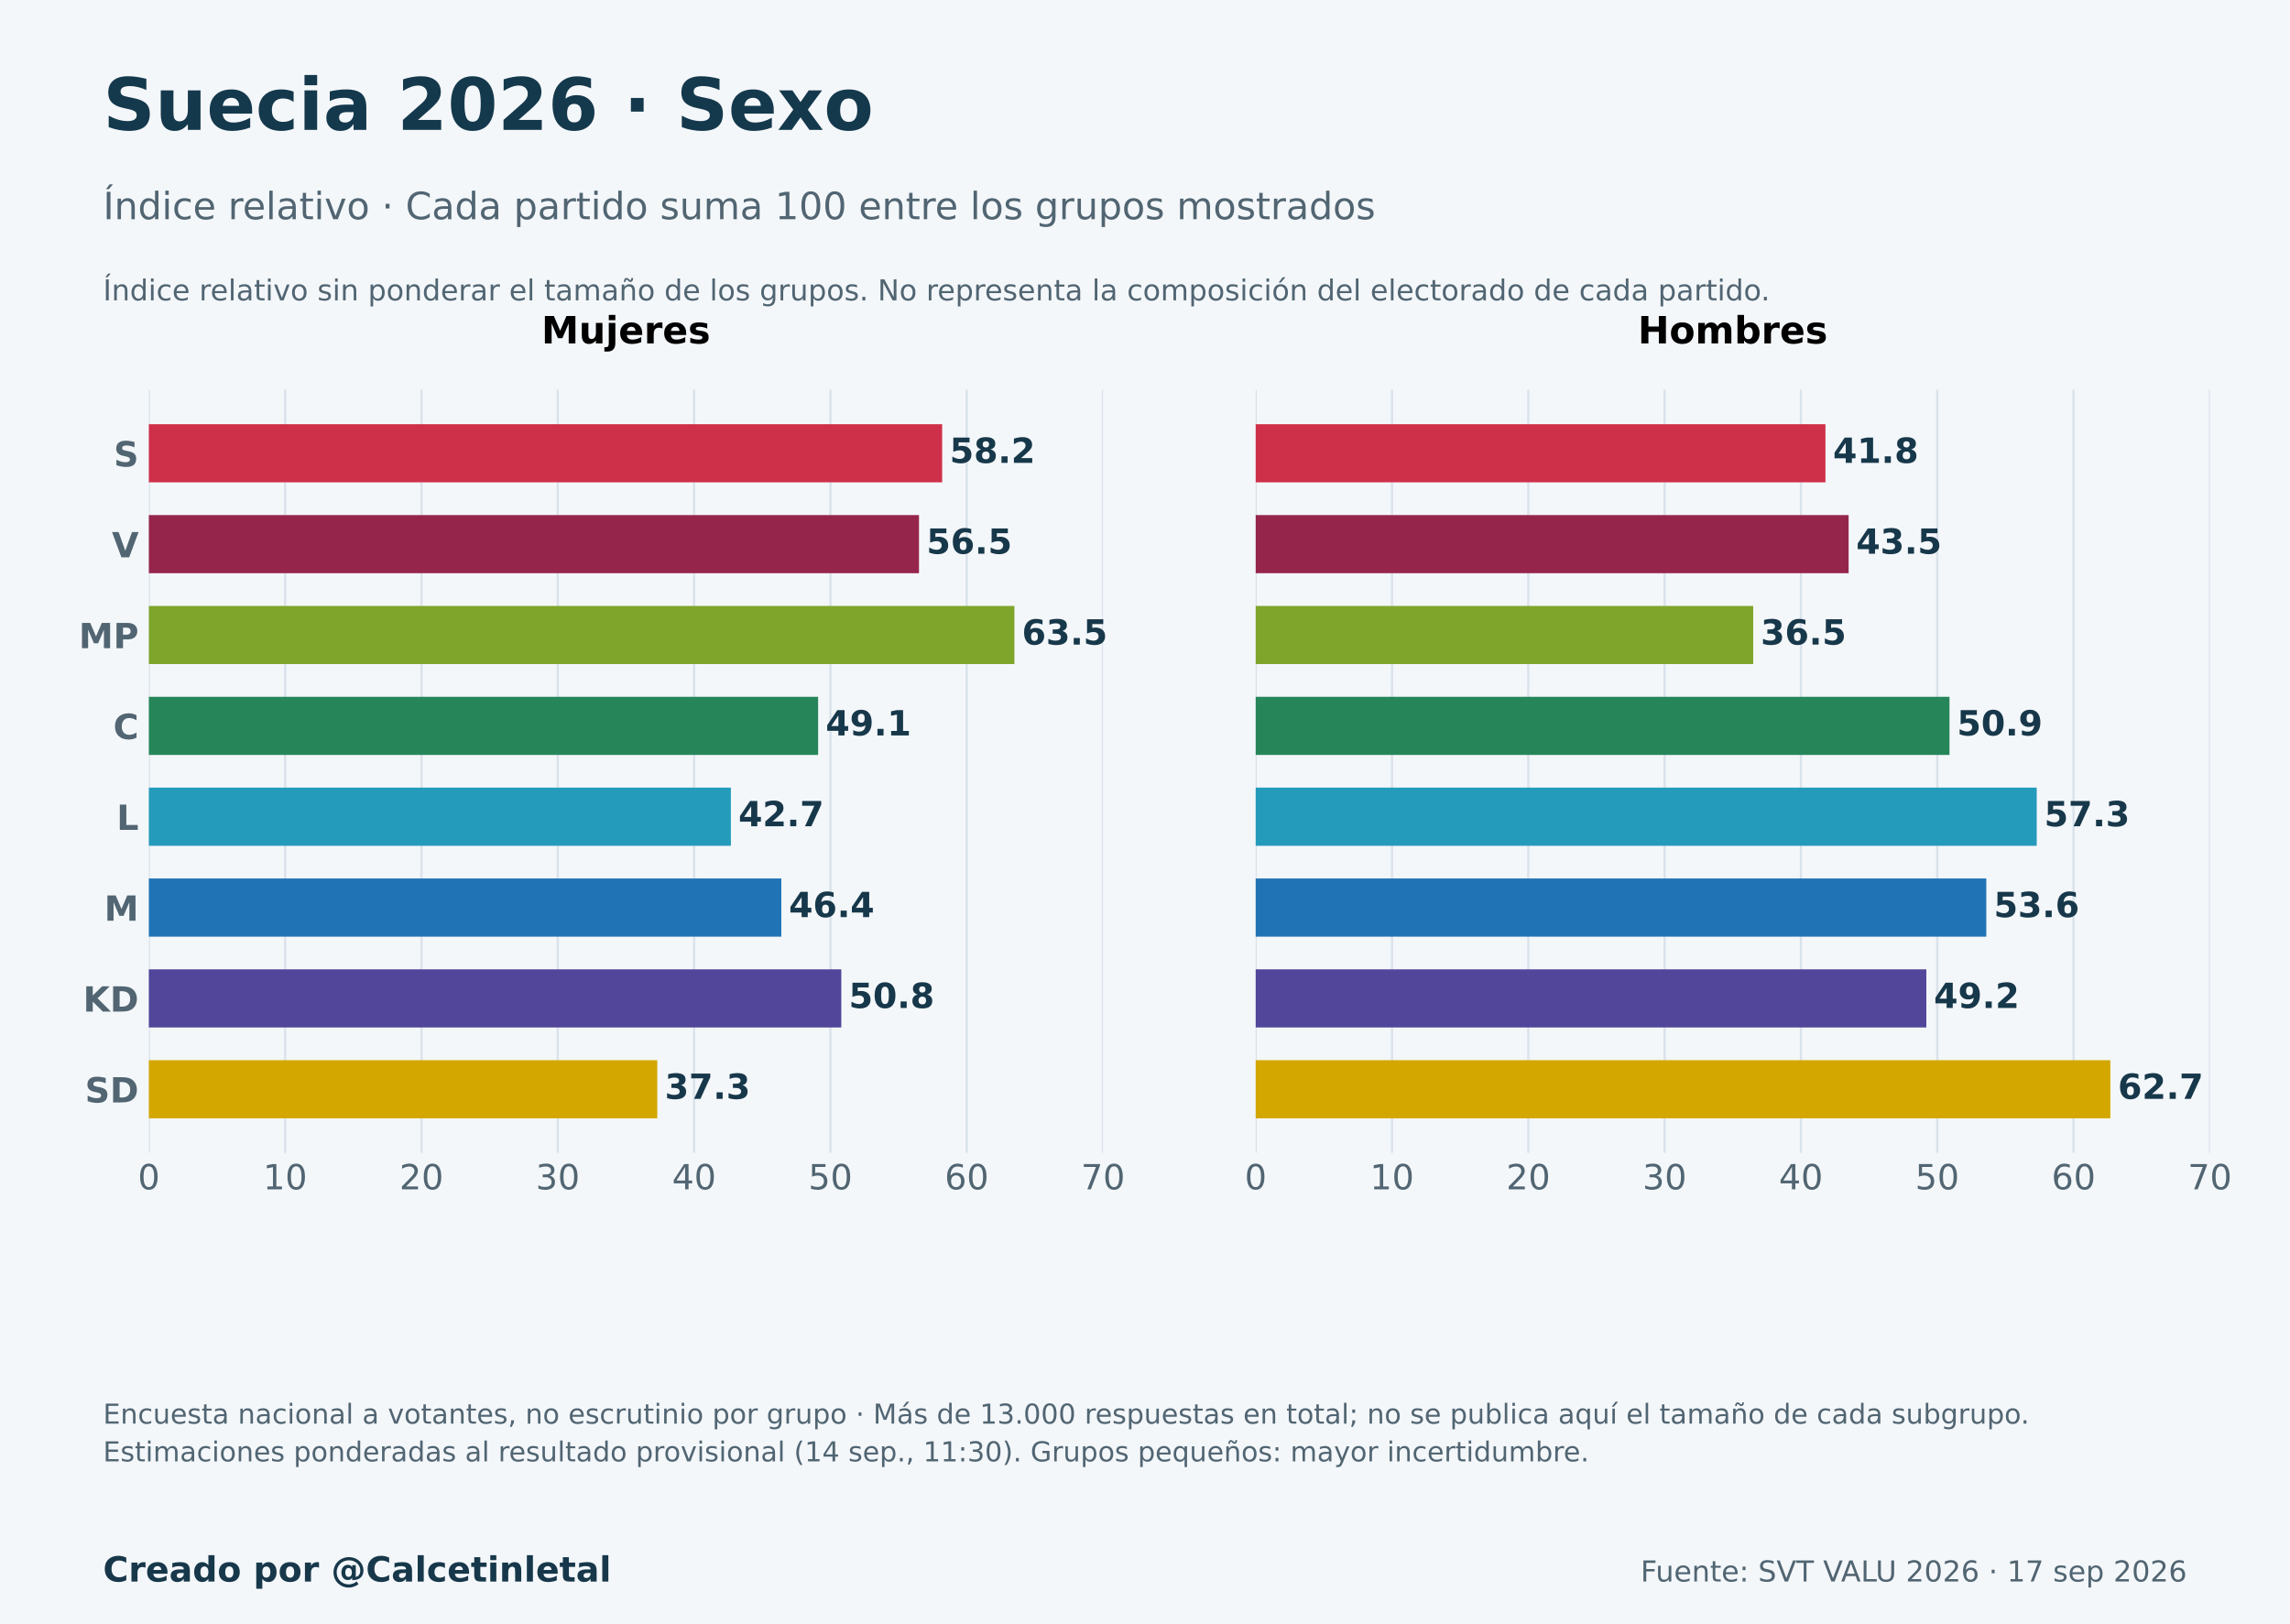
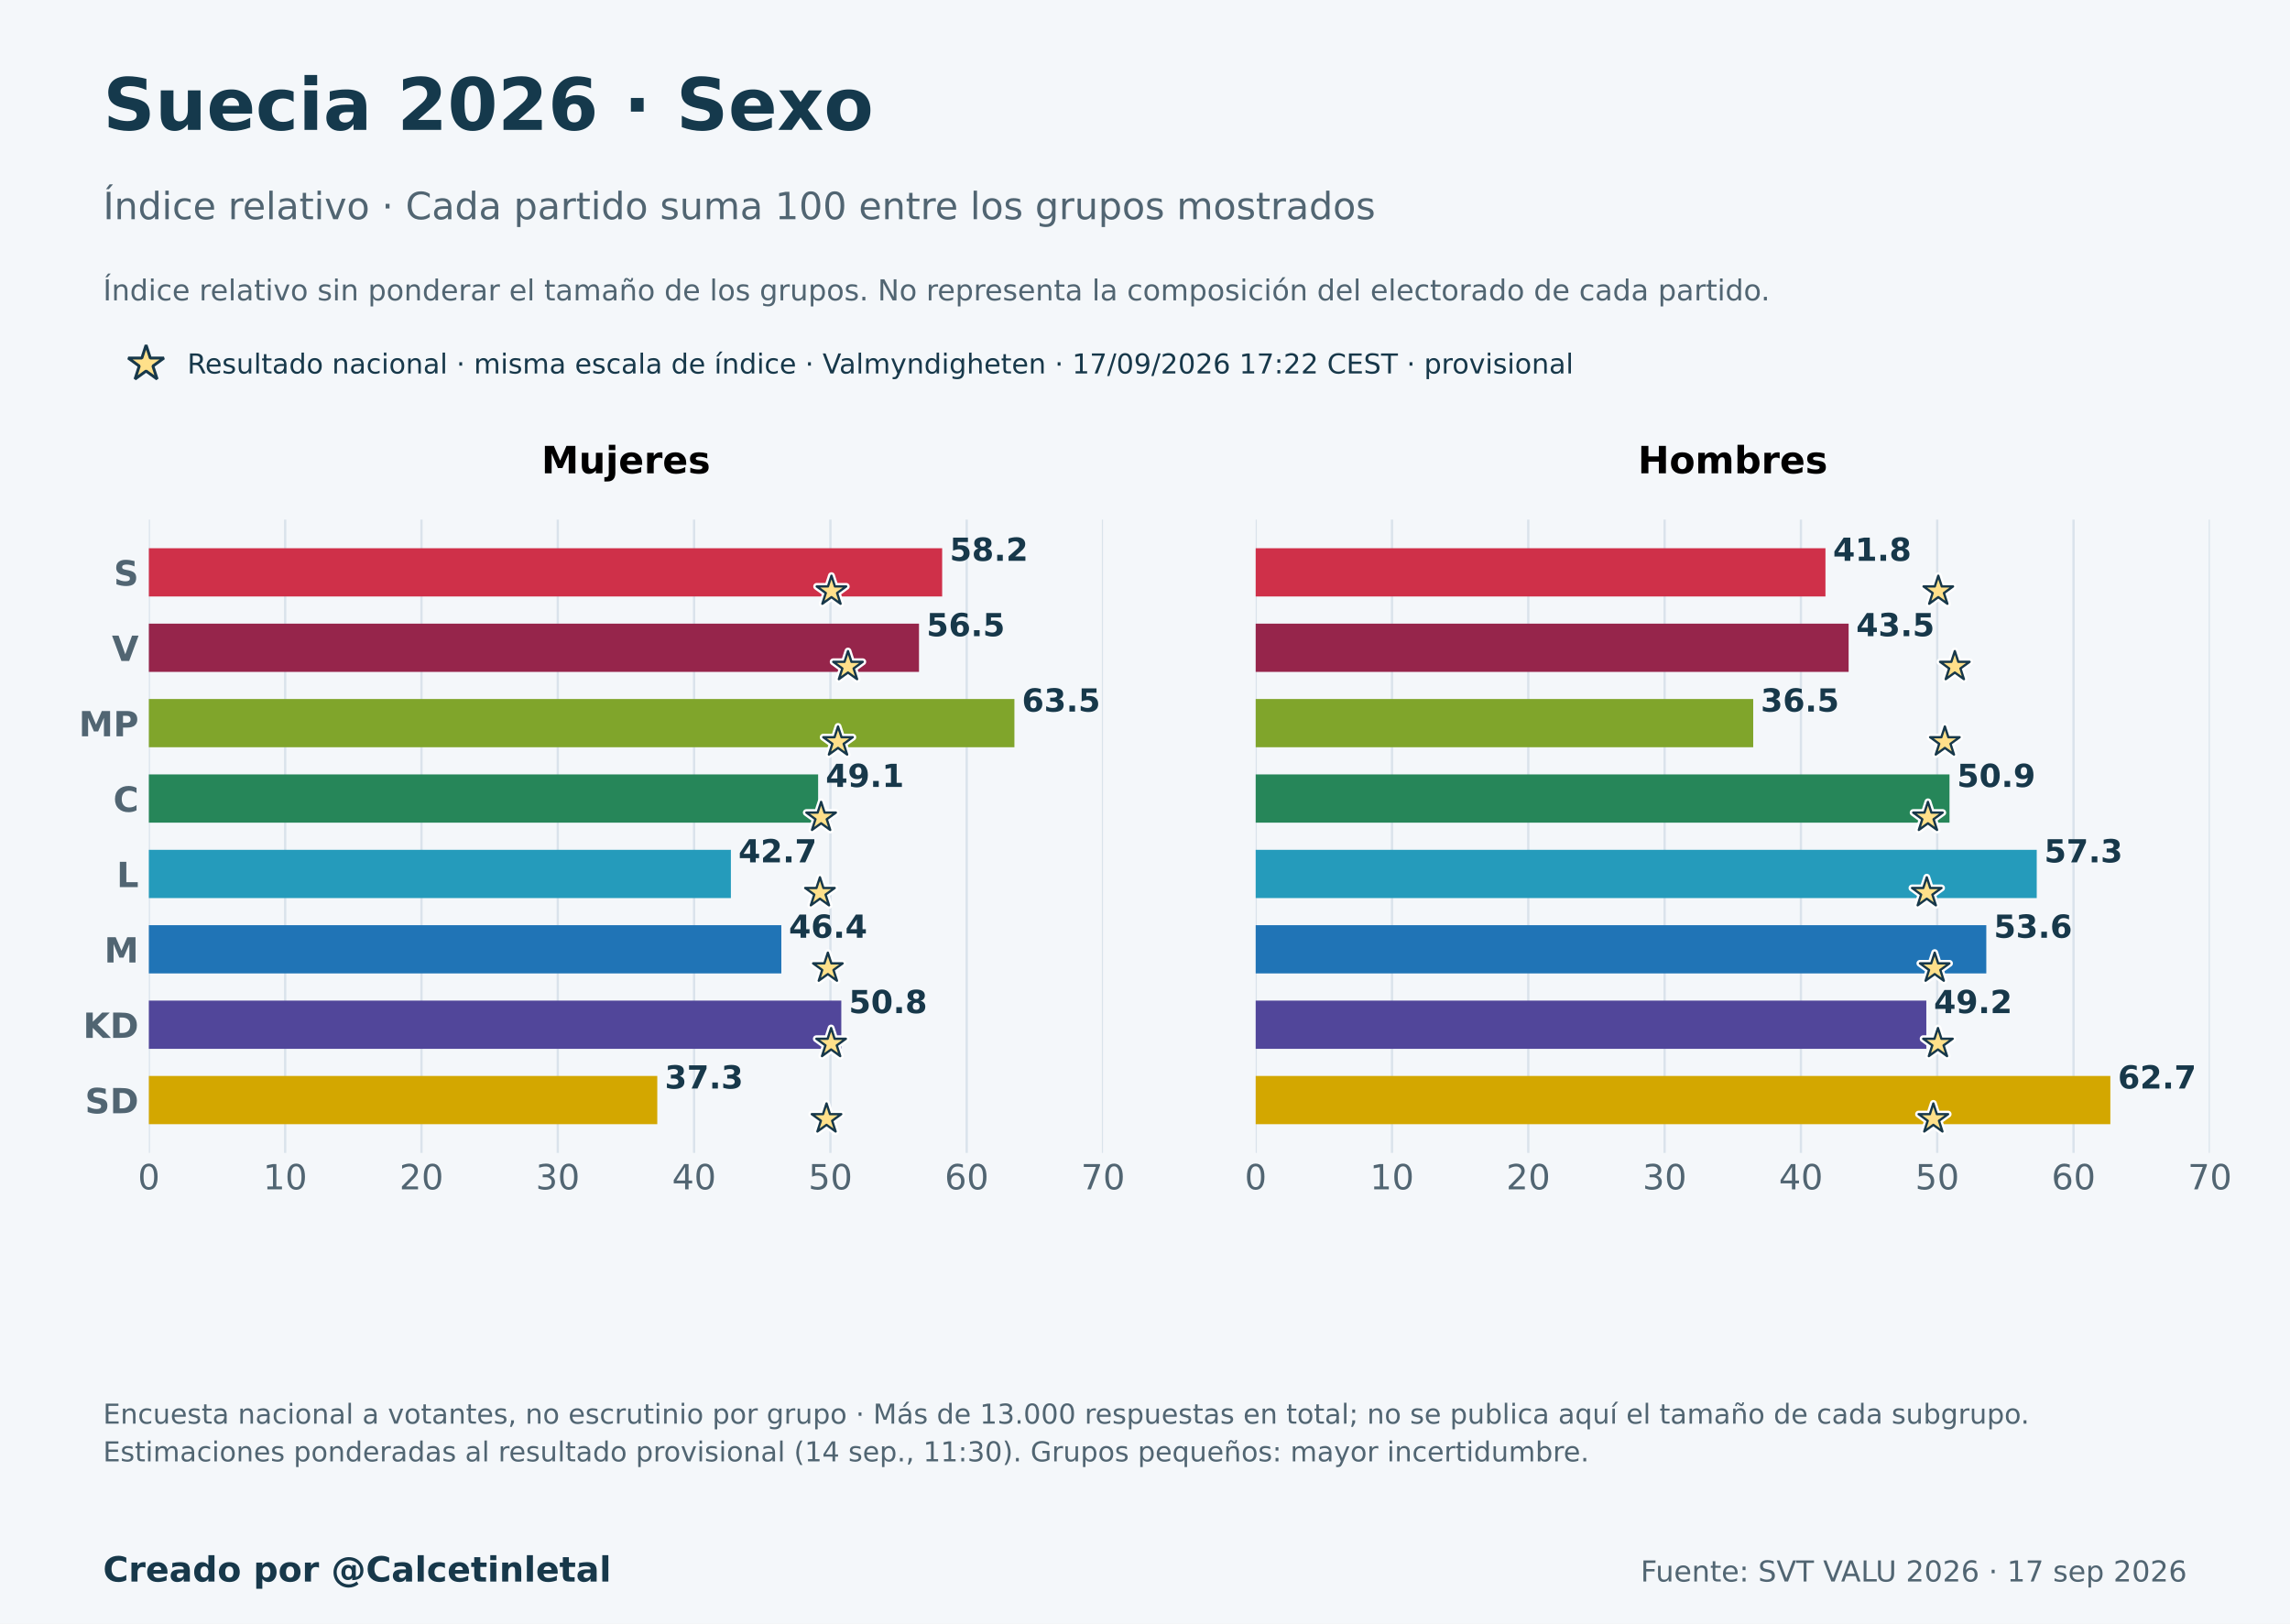
<svg xmlns="http://www.w3.org/2000/svg" xmlns:xlink="http://www.w3.org/1999/xlink" width="792pt" height="561.6pt" viewBox="0 0 792 561.6" version="1.1">
  <defs>
    <style type="text/css">*{stroke-linejoin: round; stroke-linecap: butt}</style>
  </defs>
  <g id="figure_1">
    <g id="patch_1">
      <path d="M 0 561.6 L 792 561.6 L 792 0 L 0 0 z " style="fill: #f4f7fa" />
    </g>
    <g id="axes_1">
      <g id="patch_2">
-         <path d="M 51.48 398.736 L 381.48 398.736 L 381.48 134.784 L 51.48 134.784 z " style="fill: #f4f7fa" />
+         <path d="M 51.48 398.736 L 381.48 398.736 L 381.48 179.712 L 51.48 179.712 z " style="fill: #f4f7fa" />
      </g>
      <g id="matplotlib.axis_1">
        <g id="xtick_1">
          <g id="line2d_1">
-             <path d="M 51.48 398.736 L 51.48 134.784 " clip-path="url(#p5d7b4e1d86)" style="fill: none; stroke: #dae3eb; stroke-width: 0.8; stroke-linecap: square" />
+             <path d="M 51.48 398.736 L 51.48 179.712 " clip-path="url(#pcbd116b246)" style="fill: none; stroke: #dae3eb; stroke-width: 0.8; stroke-linecap: square" />
          </g>
          <g id="line2d_2" />
          <g id="text_1">
            <text style="font-size: 12px; font-family: 'DejaVu Sans'; text-anchor: middle; fill: #516572" x="51.48" y="411.354" transform="rotate(-0 51.48 411.3541)">0</text>
          </g>
        </g>
        <g id="xtick_2">
          <g id="line2d_3">
-             <path d="M 98.623 398.736 L 98.623 134.784 " clip-path="url(#p5d7b4e1d86)" style="fill: none; stroke: #dae3eb; stroke-width: 0.8; stroke-linecap: square" />
+             <path d="M 98.623 398.736 L 98.623 179.712 " clip-path="url(#pcbd116b246)" style="fill: none; stroke: #dae3eb; stroke-width: 0.8; stroke-linecap: square" />
          </g>
          <g id="line2d_4" />
          <g id="text_2">
            <text style="font-size: 12px; font-family: 'DejaVu Sans'; text-anchor: middle; fill: #516572" x="98.623" y="411.354" transform="rotate(-0 98.62286 411.3541)">10</text>
          </g>
        </g>
        <g id="xtick_3">
          <g id="line2d_5">
-             <path d="M 145.766 398.736 L 145.766 134.784 " clip-path="url(#p5d7b4e1d86)" style="fill: none; stroke: #dae3eb; stroke-width: 0.8; stroke-linecap: square" />
+             <path d="M 145.766 398.736 L 145.766 179.712 " clip-path="url(#pcbd116b246)" style="fill: none; stroke: #dae3eb; stroke-width: 0.8; stroke-linecap: square" />
          </g>
          <g id="line2d_6" />
          <g id="text_3">
            <text style="font-size: 12px; font-family: 'DejaVu Sans'; text-anchor: middle; fill: #516572" x="145.766" y="411.354" transform="rotate(-0 145.7657 411.3541)">20</text>
          </g>
        </g>
        <g id="xtick_4">
          <g id="line2d_7">
-             <path d="M 192.909 398.736 L 192.909 134.784 " clip-path="url(#p5d7b4e1d86)" style="fill: none; stroke: #dae3eb; stroke-width: 0.8; stroke-linecap: square" />
+             <path d="M 192.909 398.736 L 192.909 179.712 " clip-path="url(#pcbd116b246)" style="fill: none; stroke: #dae3eb; stroke-width: 0.8; stroke-linecap: square" />
          </g>
          <g id="line2d_8" />
          <g id="text_4">
            <text style="font-size: 12px; font-family: 'DejaVu Sans'; text-anchor: middle; fill: #516572" x="192.909" y="411.354" transform="rotate(-0 192.9086 411.3541)">30</text>
          </g>
        </g>
        <g id="xtick_5">
          <g id="line2d_9">
-             <path d="M 240.051 398.736 L 240.051 134.784 " clip-path="url(#p5d7b4e1d86)" style="fill: none; stroke: #dae3eb; stroke-width: 0.8; stroke-linecap: square" />
+             <path d="M 240.051 398.736 L 240.051 179.712 " clip-path="url(#pcbd116b246)" style="fill: none; stroke: #dae3eb; stroke-width: 0.8; stroke-linecap: square" />
          </g>
          <g id="line2d_10" />
          <g id="text_5">
            <text style="font-size: 12px; font-family: 'DejaVu Sans'; text-anchor: middle; fill: #516572" x="240.051" y="411.354" transform="rotate(-0 240.0514 411.3541)">40</text>
          </g>
        </g>
        <g id="xtick_6">
          <g id="line2d_11">
-             <path d="M 287.194 398.736 L 287.194 134.784 " clip-path="url(#p5d7b4e1d86)" style="fill: none; stroke: #dae3eb; stroke-width: 0.8; stroke-linecap: square" />
+             <path d="M 287.194 398.736 L 287.194 179.712 " clip-path="url(#pcbd116b246)" style="fill: none; stroke: #dae3eb; stroke-width: 0.8; stroke-linecap: square" />
          </g>
          <g id="line2d_12" />
          <g id="text_6">
            <text style="font-size: 12px; font-family: 'DejaVu Sans'; text-anchor: middle; fill: #516572" x="287.194" y="411.354" transform="rotate(-0 287.1943 411.3541)">50</text>
          </g>
        </g>
        <g id="xtick_7">
          <g id="line2d_13">
-             <path d="M 334.337 398.736 L 334.337 134.784 " clip-path="url(#p5d7b4e1d86)" style="fill: none; stroke: #dae3eb; stroke-width: 0.8; stroke-linecap: square" />
+             <path d="M 334.337 398.736 L 334.337 179.712 " clip-path="url(#pcbd116b246)" style="fill: none; stroke: #dae3eb; stroke-width: 0.8; stroke-linecap: square" />
          </g>
          <g id="line2d_14" />
          <g id="text_7">
            <text style="font-size: 12px; font-family: 'DejaVu Sans'; text-anchor: middle; fill: #516572" x="334.337" y="411.354" transform="rotate(-0 334.3371 411.3541)">60</text>
          </g>
        </g>
        <g id="xtick_8">
          <g id="line2d_15">
-             <path d="M 381.48 398.736 L 381.48 134.784 " clip-path="url(#p5d7b4e1d86)" style="fill: none; stroke: #dae3eb; stroke-width: 0.8; stroke-linecap: square" />
+             <path d="M 381.48 398.736 L 381.48 179.712 " clip-path="url(#pcbd116b246)" style="fill: none; stroke: #dae3eb; stroke-width: 0.8; stroke-linecap: square" />
          </g>
          <g id="line2d_16" />
          <g id="text_8">
            <text style="font-size: 12px; font-family: 'DejaVu Sans'; text-anchor: middle; fill: #516572" x="381.48" y="411.354" transform="rotate(-0 381.48 411.3541)">70</text>
          </g>
        </g>
      </g>
      <g id="matplotlib.axis_2">
        <g id="ytick_1">
          <g id="line2d_17" />
          <g id="text_9">
-             <text style="font-weight: 700; font-size: 12px; font-family: 'DejaVu Sans'; text-anchor: end; fill: #516572" x="47.98" y="161.339" transform="rotate(-0 47.98 161.3391)">S</text>
+             <text style="font-weight: 700; font-size: 12px; font-family: 'DejaVu Sans'; text-anchor: end; fill: #516572" x="47.98" y="202.523" transform="rotate(-0 47.98 202.5231)">S</text>
          </g>
        </g>
        <g id="ytick_2">
          <g id="line2d_18" />
          <g id="text_10">
-             <text style="font-weight: 700; font-size: 12px; font-family: 'DejaVu Sans'; text-anchor: end; fill: #516572" x="47.98" y="192.762" transform="rotate(-0 47.98 192.7619)">V</text>
+             <text style="font-weight: 700; font-size: 12px; font-family: 'DejaVu Sans'; text-anchor: end; fill: #516572" x="47.98" y="228.597" transform="rotate(-0 47.98 228.5973)">V</text>
          </g>
        </g>
        <g id="ytick_3">
          <g id="line2d_19" />
          <g id="text_11">
-             <text style="font-weight: 700; font-size: 12px; font-family: 'DejaVu Sans'; text-anchor: end; fill: #516572" x="47.98" y="224.185" transform="rotate(-0 47.98 224.1848)">MP</text>
+             <text style="font-weight: 700; font-size: 12px; font-family: 'DejaVu Sans'; text-anchor: end; fill: #516572" x="47.98" y="254.672" transform="rotate(-0 47.98 254.6716)">MP</text>
          </g>
        </g>
        <g id="ytick_4">
          <g id="line2d_20" />
          <g id="text_12">
-             <text style="font-weight: 700; font-size: 12px; font-family: 'DejaVu Sans'; text-anchor: end; fill: #516572" x="47.98" y="255.608" transform="rotate(-0 47.98 255.6076)">C</text>
+             <text style="font-weight: 700; font-size: 12px; font-family: 'DejaVu Sans'; text-anchor: end; fill: #516572" x="47.98" y="280.746" transform="rotate(-0 47.98 280.7459)">C</text>
          </g>
        </g>
        <g id="ytick_5">
          <g id="line2d_21" />
          <g id="text_13">
-             <text style="font-weight: 700; font-size: 12px; font-family: 'DejaVu Sans'; text-anchor: end; fill: #516572" x="47.98" y="287.03" transform="rotate(-0 47.98 287.0305)">L</text>
+             <text style="font-weight: 700; font-size: 12px; font-family: 'DejaVu Sans'; text-anchor: end; fill: #516572" x="47.98" y="306.82" transform="rotate(-0 47.98 306.8202)">L</text>
          </g>
        </g>
        <g id="ytick_6">
          <g id="line2d_22" />
          <g id="text_14">
-             <text style="font-weight: 700; font-size: 12px; font-family: 'DejaVu Sans'; text-anchor: end; fill: #516572" x="47.98" y="318.453" transform="rotate(-0 47.98 318.4533)">M</text>
+             <text style="font-weight: 700; font-size: 12px; font-family: 'DejaVu Sans'; text-anchor: end; fill: #516572" x="47.98" y="332.894" transform="rotate(-0 47.98 332.8945)">M</text>
          </g>
        </g>
        <g id="ytick_7">
          <g id="line2d_23" />
          <g id="text_15">
-             <text style="font-weight: 700; font-size: 12px; font-family: 'DejaVu Sans'; text-anchor: end; fill: #516572" x="47.98" y="349.876" transform="rotate(-0 47.98 349.8762)">KD</text>
+             <text style="font-weight: 700; font-size: 12px; font-family: 'DejaVu Sans'; text-anchor: end; fill: #516572" x="47.98" y="358.969" transform="rotate(-0 47.98 358.9688)">KD</text>
          </g>
        </g>
        <g id="ytick_8">
          <g id="line2d_24" />
          <g id="text_16">
-             <text style="font-weight: 700; font-size: 12px; font-family: 'DejaVu Sans'; text-anchor: end; fill: #516572" x="47.98" y="381.299" transform="rotate(-0 47.98 381.2991)">SD</text>
+             <text style="font-weight: 700; font-size: 12px; font-family: 'DejaVu Sans'; text-anchor: end; fill: #516572" x="47.98" y="385.043" transform="rotate(-0 47.98 385.0431)">SD</text>
          </g>
        </g>
      </g>
      <g id="patch_3">
-         <path d="M 51.48 146.725 L 325.851 146.725 L 325.851 166.835 L 51.48 166.835 z " clip-path="url(#p5d7b4e1d86)" style="fill: #cf3049" />
+         <path d="M 51.48 189.62 L 325.851 189.62 L 325.851 206.308 L 51.48 206.308 z " clip-path="url(#pcbd116b246)" style="fill: #cf3049" />
      </g>
      <g id="patch_4">
-         <path d="M 51.48 178.148 L 317.837 178.148 L 317.837 198.258 L 51.48 198.258 z " clip-path="url(#p5d7b4e1d86)" style="fill: #96254b" />
+         <path d="M 51.48 215.695 L 317.837 215.695 L 317.837 232.382 L 51.48 232.382 z " clip-path="url(#pcbd116b246)" style="fill: #96254b" />
      </g>
      <g id="patch_5">
-         <path d="M 51.48 209.57 L 350.837 209.57 L 350.837 229.681 L 51.48 229.681 z " clip-path="url(#p5d7b4e1d86)" style="fill: #80a52b" />
+         <path d="M 51.48 241.769 L 350.837 241.769 L 350.837 258.456 L 51.48 258.456 z " clip-path="url(#pcbd116b246)" style="fill: #80a52b" />
      </g>
      <g id="patch_6">
-         <path d="M 51.48 240.993 L 282.951 240.993 L 282.951 261.104 L 51.48 261.104 z " clip-path="url(#p5d7b4e1d86)" style="fill: #268659" />
+         <path d="M 51.48 267.843 L 282.951 267.843 L 282.951 284.531 L 51.48 284.531 z " clip-path="url(#pcbd116b246)" style="fill: #268659" />
      </g>
      <g id="patch_7">
-         <path d="M 51.48 272.416 L 252.78 272.416 L 252.78 292.527 L 51.48 292.527 z " clip-path="url(#p5d7b4e1d86)" style="fill: #259bbb" />
+         <path d="M 51.48 293.917 L 252.78 293.917 L 252.78 310.605 L 51.48 310.605 z " clip-path="url(#pcbd116b246)" style="fill: #259bbb" />
      </g>
      <g id="patch_8">
-         <path d="M 51.48 303.839 L 270.223 303.839 L 270.223 323.95 L 51.48 323.95 z " clip-path="url(#p5d7b4e1d86)" style="fill: #2074b6" />
+         <path d="M 51.48 319.992 L 270.223 319.992 L 270.223 336.679 L 51.48 336.679 z " clip-path="url(#pcbd116b246)" style="fill: #2074b6" />
      </g>
      <g id="patch_9">
-         <path d="M 51.48 335.262 L 290.966 335.262 L 290.966 355.372 L 51.48 355.372 z " clip-path="url(#p5d7b4e1d86)" style="fill: #51469a" />
+         <path d="M 51.48 346.066 L 290.966 346.066 L 290.966 362.753 L 51.48 362.753 z " clip-path="url(#pcbd116b246)" style="fill: #51469a" />
      </g>
      <g id="patch_10">
-         <path d="M 51.48 366.685 L 227.323 366.685 L 227.323 386.795 L 51.48 386.795 z " clip-path="url(#p5d7b4e1d86)" style="fill: #d3a700" />
+         <path d="M 51.48 372.14 L 227.323 372.14 L 227.323 388.828 L 51.48 388.828 z " clip-path="url(#pcbd116b246)" style="fill: #d3a700" />
      </g>
      <g id="text_17">
-         <text style="font-weight: 700; font-size: 12px; font-family: 'DejaVu Sans'; text-anchor: start; fill: #17384a" x="328.444" y="160.091" transform="rotate(-0 328.4443 160.0913)">58.2</text>
+         <text style="font-weight: 700; font-size: 13px; font-family: 'DejaVu Sans'; text-anchor: middle" x="216.48" y="163.712" transform="rotate(-0 216.48 163.712)">Mujeres</text>
+       </g>
+       <g id="PathCollection_1">
+         <path d="M 287.56 199.121 L 286.356 202.826 L 282.461 202.826 L 285.612 205.115 L 284.409 208.82 L 287.56 206.531 L 290.712 208.82 L 289.508 205.115 L 292.66 202.826 L 288.764 202.826 z " clip-path="url(#pcbd116b246)" style="fill: #ffe08a; stroke: #ffffff; stroke-width: 2.4" />
+         <path d="M 287.56 199.121 L 286.356 202.826 L 282.461 202.826 L 285.612 205.115 L 284.409 208.82 L 287.56 206.531 L 290.712 208.82 L 289.508 205.115 L 292.66 202.826 L 288.764 202.826 z " clip-path="url(#pcbd116b246)" style="fill: #ffe08a; stroke: #17384a; stroke-width: 0.8" />
+         <path d="M 293.277 225.195 L 292.073 228.9 L 288.177 228.9 L 291.329 231.19 L 290.125 234.895 L 293.277 232.605 L 296.428 234.895 L 295.225 231.19 L 298.376 228.9 L 294.481 228.9 z " clip-path="url(#pcbd116b246)" style="fill: #ffe08a; stroke: #ffffff; stroke-width: 2.4" />
+         <path d="M 293.277 225.195 L 292.073 228.9 L 288.177 228.9 L 291.329 231.19 L 290.125 234.895 L 293.277 232.605 L 296.428 234.895 L 295.225 231.19 L 298.376 228.9 L 294.481 228.9 z " clip-path="url(#pcbd116b246)" style="fill: #ffe08a; stroke: #17384a; stroke-width: 0.8" />
+         <path d="M 289.833 251.269 L 288.629 254.974 L 284.733 254.974 L 287.885 257.264 L 286.681 260.969 L 289.833 258.679 L 292.985 260.969 L 291.781 257.264 L 294.932 254.974 L 291.037 254.974 z " clip-path="url(#pcbd116b246)" style="fill: #ffe08a; stroke: #ffffff; stroke-width: 2.4" />
+         <path d="M 289.833 251.269 L 288.629 254.974 L 284.733 254.974 L 287.885 257.264 L 286.681 260.969 L 289.833 258.679 L 292.985 260.969 L 291.781 257.264 L 294.932 254.974 L 291.037 254.974 z " clip-path="url(#pcbd116b246)" style="fill: #ffe08a; stroke: #17384a; stroke-width: 0.8" />
+         <path d="M 283.981 277.344 L 282.777 281.049 L 278.882 281.049 L 282.033 283.338 L 280.83 287.043 L 283.981 284.753 L 287.133 287.043 L 285.929 283.338 L 289.081 281.049 L 285.185 281.049 z " clip-path="url(#pcbd116b246)" style="fill: #ffe08a; stroke: #ffffff; stroke-width: 2.4" />
+         <path d="M 283.981 277.344 L 282.777 281.049 L 278.882 281.049 L 282.033 283.338 L 280.83 287.043 L 283.981 284.753 L 287.133 287.043 L 285.929 283.338 L 289.081 281.049 L 285.185 281.049 z " clip-path="url(#pcbd116b246)" style="fill: #ffe08a; stroke: #17384a; stroke-width: 0.8" />
+         <path d="M 283.576 303.418 L 282.372 307.123 L 278.477 307.123 L 281.628 309.413 L 280.424 313.118 L 283.576 310.828 L 286.728 313.118 L 285.524 309.413 L 288.675 307.123 L 284.78 307.123 z " clip-path="url(#pcbd116b246)" style="fill: #ffe08a; stroke: #ffffff; stroke-width: 2.4" />
+         <path d="M 283.576 303.418 L 282.372 307.123 L 278.477 307.123 L 281.628 309.413 L 280.424 313.118 L 283.576 310.828 L 286.728 313.118 L 285.524 309.413 L 288.675 307.123 L 284.78 307.123 z " clip-path="url(#pcbd116b246)" style="fill: #ffe08a; stroke: #17384a; stroke-width: 0.8" />
+         <path d="M 286.316 329.492 L 285.112 333.197 L 281.216 333.197 L 284.368 335.487 L 283.164 339.192 L 286.316 336.902 L 289.467 339.192 L 288.263 335.487 L 291.415 333.197 L 287.519 333.197 z " clip-path="url(#pcbd116b246)" style="fill: #ffe08a; stroke: #ffffff; stroke-width: 2.4" />
+         <path d="M 286.316 329.492 L 285.112 333.197 L 281.216 333.197 L 284.368 335.487 L 283.164 339.192 L 286.316 336.902 L 289.467 339.192 L 288.263 335.487 L 291.415 333.197 L 287.519 333.197 z " clip-path="url(#pcbd116b246)" style="fill: #ffe08a; stroke: #17384a; stroke-width: 0.8" />
+         <path d="M 287.442 355.566 L 286.238 359.271 L 282.343 359.271 L 285.494 361.561 L 284.29 365.266 L 287.442 362.976 L 290.594 365.266 L 289.39 361.561 L 292.542 359.271 L 288.646 359.271 z " clip-path="url(#pcbd116b246)" style="fill: #ffe08a; stroke: #ffffff; stroke-width: 2.4" />
+         <path d="M 287.442 355.566 L 286.238 359.271 L 282.343 359.271 L 285.494 361.561 L 284.29 365.266 L 287.442 362.976 L 290.594 365.266 L 289.39 361.561 L 292.542 359.271 L 288.646 359.271 z " clip-path="url(#pcbd116b246)" style="fill: #ffe08a; stroke: #17384a; stroke-width: 0.8" />
+         <path d="M 285.851 381.641 L 284.647 385.346 L 280.751 385.346 L 283.903 387.635 L 282.699 391.34 L 285.851 389.051 L 289.003 391.34 L 287.799 387.635 L 290.95 385.346 L 287.055 385.346 z " clip-path="url(#pcbd116b246)" style="fill: #ffe08a; stroke: #ffffff; stroke-width: 2.4" />
+         <path d="M 285.851 381.641 L 284.647 385.346 L 280.751 385.346 L 283.903 387.635 L 282.699 391.34 L 285.851 389.051 L 289.003 391.34 L 287.799 387.635 L 290.95 385.346 L 287.055 385.346 z " clip-path="url(#pcbd116b246)" style="fill: #ffe08a; stroke: #17384a; stroke-width: 0.8" />
      </g>
      <g id="text_18">
-         <text style="font-weight: 700; font-size: 12px; font-family: 'DejaVu Sans'; text-anchor: start; fill: #17384a" x="320.43" y="191.514" transform="rotate(-0 320.43 191.5141)">56.5</text>
+         <text style="font-weight: 700; font-size: 11px; font-family: 'DejaVu Sans'; text-anchor: start; fill: #17384a" x="328.444" y="193.959" transform="rotate(-0 328.4443 193.9593)">58.2</text>
      </g>
      <g id="text_19">
-         <text style="font-weight: 700; font-size: 12px; font-family: 'DejaVu Sans'; text-anchor: start; fill: #17384a" x="353.43" y="222.937" transform="rotate(-0 353.43 222.937)">63.5</text>
+         <text style="font-weight: 700; font-size: 11px; font-family: 'DejaVu Sans'; text-anchor: start; fill: #17384a" x="320.43" y="220.034" transform="rotate(-0 320.43 220.0335)">56.5</text>
      </g>
      <g id="text_20">
-         <text style="font-weight: 700; font-size: 12px; font-family: 'DejaVu Sans'; text-anchor: start; fill: #17384a" x="285.544" y="254.36" transform="rotate(-0 285.5443 254.3598)">49.1</text>
+         <text style="font-weight: 700; font-size: 11px; font-family: 'DejaVu Sans'; text-anchor: start; fill: #17384a" x="353.43" y="246.108" transform="rotate(-0 353.43 246.1078)">63.5</text>
      </g>
      <g id="text_21">
-         <text style="font-weight: 700; font-size: 12px; font-family: 'DejaVu Sans'; text-anchor: start; fill: #17384a" x="255.373" y="285.783" transform="rotate(-0 255.3729 285.7827)">42.7</text>
+         <text style="font-weight: 700; font-size: 11px; font-family: 'DejaVu Sans'; text-anchor: start; fill: #17384a" x="285.544" y="272.182" transform="rotate(-0 285.5443 272.1821)">49.1</text>
      </g>
      <g id="text_22">
-         <text style="font-weight: 700; font-size: 12px; font-family: 'DejaVu Sans'; text-anchor: start; fill: #17384a" x="272.816" y="317.206" transform="rotate(-0 272.8157 317.2055)">46.4</text>
+         <text style="font-weight: 700; font-size: 11px; font-family: 'DejaVu Sans'; text-anchor: start; fill: #17384a" x="255.373" y="298.256" transform="rotate(-0 255.3729 298.2564)">42.7</text>
      </g>
      <g id="text_23">
-         <text style="font-weight: 700; font-size: 12px; font-family: 'DejaVu Sans'; text-anchor: start; fill: #17384a" x="293.559" y="348.628" transform="rotate(-0 293.5586 348.6284)">50.8</text>
+         <text style="font-weight: 700; font-size: 11px; font-family: 'DejaVu Sans'; text-anchor: start; fill: #17384a" x="272.816" y="324.331" transform="rotate(-0 272.8157 324.3307)">46.4</text>
      </g>
      <g id="text_24">
-         <text style="font-weight: 700; font-size: 12px; font-family: 'DejaVu Sans'; text-anchor: start; fill: #17384a" x="229.916" y="380.051" transform="rotate(-0 229.9157 380.0512)">37.3</text>
+         <text style="font-weight: 700; font-size: 11px; font-family: 'DejaVu Sans'; text-anchor: start; fill: #17384a" x="293.559" y="350.405" transform="rotate(-0 293.5586 350.405)">50.8</text>
      </g>
      <g id="text_25">
-         <text style="font-weight: 700; font-size: 13px; font-family: 'DejaVu Sans'; text-anchor: middle" x="216.48" y="118.784" transform="rotate(-0 216.48 118.784)">Mujeres</text>
+         <text style="font-weight: 700; font-size: 11px; font-family: 'DejaVu Sans'; text-anchor: start; fill: #17384a" x="229.916" y="376.479" transform="rotate(-0 229.9157 376.4793)">37.3</text>
      </g>
    </g>
    <g id="axes_2">
      <g id="patch_11">
-         <path d="M 434.28 398.736 L 764.28 398.736 L 764.28 134.784 L 434.28 134.784 z " style="fill: #f4f7fa" />
+         <path d="M 434.28 398.736 L 764.28 398.736 L 764.28 179.712 L 434.28 179.712 z " style="fill: #f4f7fa" />
      </g>
      <g id="matplotlib.axis_3">
        <g id="xtick_9">
          <g id="line2d_25">
-             <path d="M 434.28 398.736 L 434.28 134.784 " clip-path="url(#p9f1c3c4bff)" style="fill: none; stroke: #dae3eb; stroke-width: 0.8; stroke-linecap: square" />
+             <path d="M 434.28 398.736 L 434.28 179.712 " clip-path="url(#p811ddd43fe)" style="fill: none; stroke: #dae3eb; stroke-width: 0.8; stroke-linecap: square" />
          </g>
          <g id="line2d_26" />
          <g id="text_26">
            <text style="font-size: 12px; font-family: 'DejaVu Sans'; text-anchor: middle; fill: #516572" x="434.28" y="411.354" transform="rotate(-0 434.28 411.3541)">0</text>
          </g>
        </g>
        <g id="xtick_10">
          <g id="line2d_27">
-             <path d="M 481.423 398.736 L 481.423 134.784 " clip-path="url(#p9f1c3c4bff)" style="fill: none; stroke: #dae3eb; stroke-width: 0.8; stroke-linecap: square" />
+             <path d="M 481.423 398.736 L 481.423 179.712 " clip-path="url(#p811ddd43fe)" style="fill: none; stroke: #dae3eb; stroke-width: 0.8; stroke-linecap: square" />
          </g>
          <g id="line2d_28" />
          <g id="text_27">
            <text style="font-size: 12px; font-family: 'DejaVu Sans'; text-anchor: middle; fill: #516572" x="481.423" y="411.354" transform="rotate(-0 481.4229 411.3541)">10</text>
          </g>
        </g>
        <g id="xtick_11">
          <g id="line2d_29">
-             <path d="M 528.566 398.736 L 528.566 134.784 " clip-path="url(#p9f1c3c4bff)" style="fill: none; stroke: #dae3eb; stroke-width: 0.8; stroke-linecap: square" />
+             <path d="M 528.566 398.736 L 528.566 179.712 " clip-path="url(#p811ddd43fe)" style="fill: none; stroke: #dae3eb; stroke-width: 0.8; stroke-linecap: square" />
          </g>
          <g id="line2d_30" />
          <g id="text_28">
            <text style="font-size: 12px; font-family: 'DejaVu Sans'; text-anchor: middle; fill: #516572" x="528.566" y="411.354" transform="rotate(-0 528.5657 411.3541)">20</text>
          </g>
        </g>
        <g id="xtick_12">
          <g id="line2d_31">
-             <path d="M 575.709 398.736 L 575.709 134.784 " clip-path="url(#p9f1c3c4bff)" style="fill: none; stroke: #dae3eb; stroke-width: 0.8; stroke-linecap: square" />
+             <path d="M 575.709 398.736 L 575.709 179.712 " clip-path="url(#p811ddd43fe)" style="fill: none; stroke: #dae3eb; stroke-width: 0.8; stroke-linecap: square" />
          </g>
          <g id="line2d_32" />
          <g id="text_29">
            <text style="font-size: 12px; font-family: 'DejaVu Sans'; text-anchor: middle; fill: #516572" x="575.709" y="411.354" transform="rotate(-0 575.7086 411.3541)">30</text>
          </g>
        </g>
        <g id="xtick_13">
          <g id="line2d_33">
-             <path d="M 622.851 398.736 L 622.851 134.784 " clip-path="url(#p9f1c3c4bff)" style="fill: none; stroke: #dae3eb; stroke-width: 0.8; stroke-linecap: square" />
+             <path d="M 622.851 398.736 L 622.851 179.712 " clip-path="url(#p811ddd43fe)" style="fill: none; stroke: #dae3eb; stroke-width: 0.8; stroke-linecap: square" />
          </g>
          <g id="line2d_34" />
          <g id="text_30">
            <text style="font-size: 12px; font-family: 'DejaVu Sans'; text-anchor: middle; fill: #516572" x="622.851" y="411.354" transform="rotate(-0 622.8514 411.3541)">40</text>
          </g>
        </g>
        <g id="xtick_14">
          <g id="line2d_35">
-             <path d="M 669.994 398.736 L 669.994 134.784 " clip-path="url(#p9f1c3c4bff)" style="fill: none; stroke: #dae3eb; stroke-width: 0.8; stroke-linecap: square" />
+             <path d="M 669.994 398.736 L 669.994 179.712 " clip-path="url(#p811ddd43fe)" style="fill: none; stroke: #dae3eb; stroke-width: 0.8; stroke-linecap: square" />
          </g>
          <g id="line2d_36" />
          <g id="text_31">
            <text style="font-size: 12px; font-family: 'DejaVu Sans'; text-anchor: middle; fill: #516572" x="669.994" y="411.354" transform="rotate(-0 669.9943 411.3541)">50</text>
          </g>
        </g>
        <g id="xtick_15">
          <g id="line2d_37">
-             <path d="M 717.137 398.736 L 717.137 134.784 " clip-path="url(#p9f1c3c4bff)" style="fill: none; stroke: #dae3eb; stroke-width: 0.8; stroke-linecap: square" />
+             <path d="M 717.137 398.736 L 717.137 179.712 " clip-path="url(#p811ddd43fe)" style="fill: none; stroke: #dae3eb; stroke-width: 0.8; stroke-linecap: square" />
          </g>
          <g id="line2d_38" />
          <g id="text_32">
            <text style="font-size: 12px; font-family: 'DejaVu Sans'; text-anchor: middle; fill: #516572" x="717.137" y="411.354" transform="rotate(-0 717.1371 411.3541)">60</text>
          </g>
        </g>
        <g id="xtick_16">
          <g id="line2d_39">
-             <path d="M 764.28 398.736 L 764.28 134.784 " clip-path="url(#p9f1c3c4bff)" style="fill: none; stroke: #dae3eb; stroke-width: 0.8; stroke-linecap: square" />
+             <path d="M 764.28 398.736 L 764.28 179.712 " clip-path="url(#p811ddd43fe)" style="fill: none; stroke: #dae3eb; stroke-width: 0.8; stroke-linecap: square" />
          </g>
          <g id="line2d_40" />
          <g id="text_33">
            <text style="font-size: 12px; font-family: 'DejaVu Sans'; text-anchor: middle; fill: #516572" x="764.28" y="411.354" transform="rotate(-0 764.28 411.3541)">70</text>
          </g>
        </g>
      </g>
      <g id="matplotlib.axis_4">
        <g id="ytick_9">
          <g id="line2d_41" />
        </g>
        <g id="ytick_10">
          <g id="line2d_42" />
        </g>
        <g id="ytick_11">
          <g id="line2d_43" />
        </g>
        <g id="ytick_12">
          <g id="line2d_44" />
        </g>
        <g id="ytick_13">
          <g id="line2d_45" />
        </g>
        <g id="ytick_14">
          <g id="line2d_46" />
        </g>
        <g id="ytick_15">
          <g id="line2d_47" />
        </g>
        <g id="ytick_16">
          <g id="line2d_48" />
        </g>
      </g>
      <g id="patch_12">
-         <path d="M 434.28 146.725 L 631.337 146.725 L 631.337 166.835 L 434.28 166.835 z " clip-path="url(#p9f1c3c4bff)" style="fill: #cf3049" />
+         <path d="M 434.28 189.62 L 631.337 189.62 L 631.337 206.308 L 434.28 206.308 z " clip-path="url(#p811ddd43fe)" style="fill: #cf3049" />
      </g>
      <g id="patch_13">
-         <path d="M 434.28 178.148 L 639.351 178.148 L 639.351 198.258 L 434.28 198.258 z " clip-path="url(#p9f1c3c4bff)" style="fill: #96254b" />
+         <path d="M 434.28 215.695 L 639.351 215.695 L 639.351 232.382 L 434.28 232.382 z " clip-path="url(#p811ddd43fe)" style="fill: #96254b" />
      </g>
      <g id="patch_14">
-         <path d="M 434.28 209.57 L 606.351 209.57 L 606.351 229.681 L 434.28 229.681 z " clip-path="url(#p9f1c3c4bff)" style="fill: #80a52b" />
+         <path d="M 434.28 241.769 L 606.351 241.769 L 606.351 258.456 L 434.28 258.456 z " clip-path="url(#p811ddd43fe)" style="fill: #80a52b" />
      </g>
      <g id="patch_15">
-         <path d="M 434.28 240.993 L 674.237 240.993 L 674.237 261.104 L 434.28 261.104 z " clip-path="url(#p9f1c3c4bff)" style="fill: #268659" />
+         <path d="M 434.28 267.843 L 674.237 267.843 L 674.237 284.531 L 434.28 284.531 z " clip-path="url(#p811ddd43fe)" style="fill: #268659" />
      </g>
      <g id="patch_16">
-         <path d="M 434.28 272.416 L 704.409 272.416 L 704.409 292.527 L 434.28 292.527 z " clip-path="url(#p9f1c3c4bff)" style="fill: #259bbb" />
+         <path d="M 434.28 293.917 L 704.409 293.917 L 704.409 310.605 L 434.28 310.605 z " clip-path="url(#p811ddd43fe)" style="fill: #259bbb" />
      </g>
      <g id="patch_17">
-         <path d="M 434.28 303.839 L 686.966 303.839 L 686.966 323.95 L 434.28 323.95 z " clip-path="url(#p9f1c3c4bff)" style="fill: #2074b6" />
+         <path d="M 434.28 319.992 L 686.966 319.992 L 686.966 336.679 L 434.28 336.679 z " clip-path="url(#p811ddd43fe)" style="fill: #2074b6" />
      </g>
      <g id="patch_18">
-         <path d="M 434.28 335.262 L 666.223 335.262 L 666.223 355.372 L 434.28 355.372 z " clip-path="url(#p9f1c3c4bff)" style="fill: #51469a" />
+         <path d="M 434.28 346.066 L 666.223 346.066 L 666.223 362.753 L 434.28 362.753 z " clip-path="url(#p811ddd43fe)" style="fill: #51469a" />
      </g>
      <g id="patch_19">
-         <path d="M 434.28 366.685 L 729.866 366.685 L 729.866 386.795 L 434.28 386.795 z " clip-path="url(#p9f1c3c4bff)" style="fill: #d3a700" />
+         <path d="M 434.28 372.14 L 729.866 372.14 L 729.866 388.828 L 434.28 388.828 z " clip-path="url(#p811ddd43fe)" style="fill: #d3a700" />
      </g>
      <g id="text_34">
-         <text style="font-weight: 700; font-size: 12px; font-family: 'DejaVu Sans'; text-anchor: start; fill: #17384a" x="633.93" y="160.091" transform="rotate(-0 633.93 160.0913)">41.8</text>
+         <text style="font-weight: 700; font-size: 13px; font-family: 'DejaVu Sans'; text-anchor: middle" x="599.28" y="163.712" transform="rotate(-0 599.28 163.712)">Hombres</text>
+       </g>
+       <g id="PathCollection_2">
+         <path d="M 670.36 199.121 L 669.156 202.826 L 665.261 202.826 L 668.412 205.115 L 667.209 208.82 L 670.36 206.531 L 673.512 208.82 L 672.308 205.115 L 675.46 202.826 L 671.564 202.826 z " clip-path="url(#p811ddd43fe)" style="fill: #ffe08a; stroke: #ffffff; stroke-width: 2.4" />
+         <path d="M 670.36 199.121 L 669.156 202.826 L 665.261 202.826 L 668.412 205.115 L 667.209 208.82 L 670.36 206.531 L 673.512 208.82 L 672.308 205.115 L 675.46 202.826 L 671.564 202.826 z " clip-path="url(#p811ddd43fe)" style="fill: #ffe08a; stroke: #17384a; stroke-width: 0.8" />
+         <path d="M 676.077 225.195 L 674.873 228.9 L 670.977 228.9 L 674.129 231.19 L 672.925 234.895 L 676.077 232.605 L 679.228 234.895 L 678.025 231.19 L 681.176 228.9 L 677.281 228.9 z " clip-path="url(#p811ddd43fe)" style="fill: #ffe08a; stroke: #ffffff; stroke-width: 2.4" />
+         <path d="M 676.077 225.195 L 674.873 228.9 L 670.977 228.9 L 674.129 231.19 L 672.925 234.895 L 676.077 232.605 L 679.228 234.895 L 678.025 231.19 L 681.176 228.9 L 677.281 228.9 z " clip-path="url(#p811ddd43fe)" style="fill: #ffe08a; stroke: #17384a; stroke-width: 0.8" />
+         <path d="M 672.633 251.269 L 671.429 254.974 L 667.533 254.974 L 670.685 257.264 L 669.481 260.969 L 672.633 258.679 L 675.785 260.969 L 674.581 257.264 L 677.732 254.974 L 673.837 254.974 z " clip-path="url(#p811ddd43fe)" style="fill: #ffe08a; stroke: #ffffff; stroke-width: 2.4" />
+         <path d="M 672.633 251.269 L 671.429 254.974 L 667.533 254.974 L 670.685 257.264 L 669.481 260.969 L 672.633 258.679 L 675.785 260.969 L 674.581 257.264 L 677.732 254.974 L 673.837 254.974 z " clip-path="url(#p811ddd43fe)" style="fill: #ffe08a; stroke: #17384a; stroke-width: 0.8" />
+         <path d="M 666.781 277.344 L 665.577 281.049 L 661.682 281.049 L 664.833 283.338 L 663.63 287.043 L 666.781 284.753 L 669.933 287.043 L 668.729 283.338 L 671.881 281.049 L 667.985 281.049 z " clip-path="url(#p811ddd43fe)" style="fill: #ffe08a; stroke: #ffffff; stroke-width: 2.4" />
+         <path d="M 666.781 277.344 L 665.577 281.049 L 661.682 281.049 L 664.833 283.338 L 663.63 287.043 L 666.781 284.753 L 669.933 287.043 L 668.729 283.338 L 671.881 281.049 L 667.985 281.049 z " clip-path="url(#p811ddd43fe)" style="fill: #ffe08a; stroke: #17384a; stroke-width: 0.8" />
+         <path d="M 666.376 303.418 L 665.172 307.123 L 661.277 307.123 L 664.428 309.413 L 663.224 313.118 L 666.376 310.828 L 669.528 313.118 L 668.324 309.413 L 671.475 307.123 L 667.58 307.123 z " clip-path="url(#p811ddd43fe)" style="fill: #ffe08a; stroke: #ffffff; stroke-width: 2.4" />
+         <path d="M 666.376 303.418 L 665.172 307.123 L 661.277 307.123 L 664.428 309.413 L 663.224 313.118 L 666.376 310.828 L 669.528 313.118 L 668.324 309.413 L 671.475 307.123 L 667.58 307.123 z " clip-path="url(#p811ddd43fe)" style="fill: #ffe08a; stroke: #17384a; stroke-width: 0.8" />
+         <path d="M 669.116 329.492 L 667.912 333.197 L 664.016 333.197 L 667.168 335.487 L 665.964 339.192 L 669.116 336.902 L 672.267 339.192 L 671.063 335.487 L 674.215 333.197 L 670.319 333.197 z " clip-path="url(#p811ddd43fe)" style="fill: #ffe08a; stroke: #ffffff; stroke-width: 2.4" />
+         <path d="M 669.116 329.492 L 667.912 333.197 L 664.016 333.197 L 667.168 335.487 L 665.964 339.192 L 669.116 336.902 L 672.267 339.192 L 671.063 335.487 L 674.215 333.197 L 670.319 333.197 z " clip-path="url(#p811ddd43fe)" style="fill: #ffe08a; stroke: #17384a; stroke-width: 0.8" />
+         <path d="M 670.242 355.566 L 669.038 359.271 L 665.143 359.271 L 668.294 361.561 L 667.09 365.266 L 670.242 362.976 L 673.394 365.266 L 672.19 361.561 L 675.342 359.271 L 671.446 359.271 z " clip-path="url(#p811ddd43fe)" style="fill: #ffe08a; stroke: #ffffff; stroke-width: 2.4" />
+         <path d="M 670.242 355.566 L 669.038 359.271 L 665.143 359.271 L 668.294 361.561 L 667.09 365.266 L 670.242 362.976 L 673.394 365.266 L 672.19 361.561 L 675.342 359.271 L 671.446 359.271 z " clip-path="url(#p811ddd43fe)" style="fill: #ffe08a; stroke: #17384a; stroke-width: 0.8" />
+         <path d="M 668.651 381.641 L 667.447 385.346 L 663.551 385.346 L 666.703 387.635 L 665.499 391.34 L 668.651 389.051 L 671.803 391.34 L 670.599 387.635 L 673.75 385.346 L 669.855 385.346 z " clip-path="url(#p811ddd43fe)" style="fill: #ffe08a; stroke: #ffffff; stroke-width: 2.4" />
+         <path d="M 668.651 381.641 L 667.447 385.346 L 663.551 385.346 L 666.703 387.635 L 665.499 391.34 L 668.651 389.051 L 671.803 391.34 L 670.599 387.635 L 673.75 385.346 L 669.855 385.346 z " clip-path="url(#p811ddd43fe)" style="fill: #ffe08a; stroke: #17384a; stroke-width: 0.8" />
      </g>
      <g id="text_35">
-         <text style="font-weight: 700; font-size: 12px; font-family: 'DejaVu Sans'; text-anchor: start; fill: #17384a" x="641.944" y="191.514" transform="rotate(-0 641.9443 191.5141)">43.5</text>
+         <text style="font-weight: 700; font-size: 11px; font-family: 'DejaVu Sans'; text-anchor: start; fill: #17384a" x="633.93" y="193.959" transform="rotate(-0 633.93 193.9593)">41.8</text>
      </g>
      <g id="text_36">
-         <text style="font-weight: 700; font-size: 12px; font-family: 'DejaVu Sans'; text-anchor: start; fill: #17384a" x="608.944" y="222.937" transform="rotate(-0 608.9443 222.937)">36.5</text>
+         <text style="font-weight: 700; font-size: 11px; font-family: 'DejaVu Sans'; text-anchor: start; fill: #17384a" x="641.944" y="220.034" transform="rotate(-0 641.9443 220.0335)">43.5</text>
      </g>
      <g id="text_37">
-         <text style="font-weight: 700; font-size: 12px; font-family: 'DejaVu Sans'; text-anchor: start; fill: #17384a" x="676.83" y="254.36" transform="rotate(-0 676.83 254.3598)">50.9</text>
+         <text style="font-weight: 700; font-size: 11px; font-family: 'DejaVu Sans'; text-anchor: start; fill: #17384a" x="608.944" y="246.108" transform="rotate(-0 608.9443 246.1078)">36.5</text>
      </g>
      <g id="text_38">
-         <text style="font-weight: 700; font-size: 12px; font-family: 'DejaVu Sans'; text-anchor: start; fill: #17384a" x="707.001" y="285.783" transform="rotate(-0 707.0014 285.7827)">57.3</text>
+         <text style="font-weight: 700; font-size: 11px; font-family: 'DejaVu Sans'; text-anchor: start; fill: #17384a" x="676.83" y="272.182" transform="rotate(-0 676.83 272.1821)">50.9</text>
      </g>
      <g id="text_39">
-         <text style="font-weight: 700; font-size: 12px; font-family: 'DejaVu Sans'; text-anchor: start; fill: #17384a" x="689.559" y="317.206" transform="rotate(-0 689.5586 317.2055)">53.6</text>
+         <text style="font-weight: 700; font-size: 11px; font-family: 'DejaVu Sans'; text-anchor: start; fill: #17384a" x="707.001" y="298.256" transform="rotate(-0 707.0014 298.2564)">57.3</text>
      </g>
      <g id="text_40">
-         <text style="font-weight: 700; font-size: 12px; font-family: 'DejaVu Sans'; text-anchor: start; fill: #17384a" x="668.816" y="348.628" transform="rotate(-0 668.8157 348.6284)">49.2</text>
+         <text style="font-weight: 700; font-size: 11px; font-family: 'DejaVu Sans'; text-anchor: start; fill: #17384a" x="689.559" y="324.331" transform="rotate(-0 689.5586 324.3307)">53.6</text>
      </g>
      <g id="text_41">
-         <text style="font-weight: 700; font-size: 12px; font-family: 'DejaVu Sans'; text-anchor: start; fill: #17384a" x="732.459" y="380.051" transform="rotate(-0 732.4586 380.0512)">62.7</text>
+         <text style="font-weight: 700; font-size: 11px; font-family: 'DejaVu Sans'; text-anchor: start; fill: #17384a" x="668.816" y="350.405" transform="rotate(-0 668.8157 350.405)">49.2</text>
      </g>
      <g id="text_42">
-         <text style="font-weight: 700; font-size: 13px; font-family: 'DejaVu Sans'; text-anchor: middle" x="599.28" y="118.784" transform="rotate(-0 599.28 118.784)">Hombres</text>
+         <text style="font-weight: 700; font-size: 11px; font-family: 'DejaVu Sans'; text-anchor: start; fill: #17384a" x="732.459" y="376.479" transform="rotate(-0 732.4586 376.4793)">62.7</text>
      </g>
    </g>
    <g id="text_43">
      <text style="font-weight: 700; font-size: 25px; font-family: 'DejaVu Sans'; text-anchor: start; fill: #15394c" x="35.64" y="44.928" transform="rotate(-0 35.64 44.928)">Suecia 2026 · Sexo</text>
    </g>
    <g id="text_44">
      <text style="font-size: 13px; font-family: 'DejaVu Sans'; text-anchor: start; fill: #516572" x="35.64" y="75.816" transform="rotate(-0 35.64 75.816)">Índice relativo · Cada partido suma 100 entre los grupos mostrados</text>
    </g>
    <g id="text_45">
      <text style="font-size: 10px; font-family: 'DejaVu Sans'; text-anchor: start; fill: #516572" x="35.64" y="103.896" transform="rotate(-0 35.64 103.896)">Índice relativo sin ponderar el tamaño de los grupos. No representa la composición del electorado de cada partido.</text>
    </g>
    <g id="text_46">
      <text style="font-size: 9.5px; font-family: 'DejaVu Sans'; fill: #516572" transform="translate(35.64 492.3938)">Encuesta nacional a votantes, no escrutinio por grupo · Más de 13.000 respuestas en total; no se publica aquí el tamaño de cada subgrupo.</text>
      <text style="font-size: 9.5px; font-family: 'DejaVu Sans'; fill: #516572" transform="translate(35.64 505.44)">Estimaciones ponderadas al resultado provisional (14 sep., 11:30). Grupos pequeños: mayor incertidumbre.</text>
    </g>
    <g id="text_47">
      <a xlink:href="https://x.com/Calcetinletal">
        <text style="font-weight: 700; font-size: 12px; font-family: 'DejaVu Sans'; text-anchor: start; fill: #17384a" x="35.64" y="546.998" transform="rotate(-0 35.64 546.9984)">Creado por @Calcetinletal</text>
      </a>
    </g>
    <g id="text_48">
      <a xlink:href="https://www.svt.se/nyheter/sa-rostade-olika-valjargrupper-gr3b30">
        <text style="font-size: 10px; font-family: 'DejaVu Sans'; text-anchor: end; fill: #516572" x="756.36" y="546.998" transform="rotate(-0 756.36 546.9984)">Fuente: SVT VALU 2026 · 17 sep 2026</text>
      </a>
    </g>
+     <g id="legend_1">
+       <g id="line2d_49">
+         <defs>
+           <path id="m99a533913b" d="M 0 -6.5 L -1.459 -2.009 L -6.182 -2.009 L -2.361 0.767 L -3.821 5.259 L -0 2.483 L 3.821 5.259 L 2.361 0.767 L 6.182 -2.009 L 1.459 -2.009 z " style="stroke: #17384a; stroke-linejoin: bevel" />
+         </defs>
+         <g>
+           <use xlink:href="#m99a533913b" x="50.522" y="125.846" style="fill: #ffe08a; stroke: #17384a; stroke-linejoin: bevel" />
+         </g>
+       </g>
+       <g id="text_49">
+         <text style="font-size: 9.5px; font-family: 'DejaVu Sans'; text-anchor: start; fill: #17384a" x="64.772" y="129.171" transform="rotate(-0 64.772 129.1714)">Resultado nacional · misma escala de índice · Valmyndigheten · 17/09/2026 17:22 CEST · provisional</text>
+       </g>
+     </g>
  </g>
  <defs>
-     <clipPath id="p5d7b4e1d86">
-       <rect x="51.48" y="134.784" width="330" height="263.952" />
+     <clipPath id="pcbd116b246">
+       <rect x="51.48" y="179.712" width="330" height="219.024" />
    </clipPath>
-     <clipPath id="p9f1c3c4bff">
-       <rect x="434.28" y="134.784" width="330" height="263.952" />
+     <clipPath id="p811ddd43fe">
+       <rect x="434.28" y="179.712" width="330" height="219.024" />
    </clipPath>
  </defs>
</svg>
